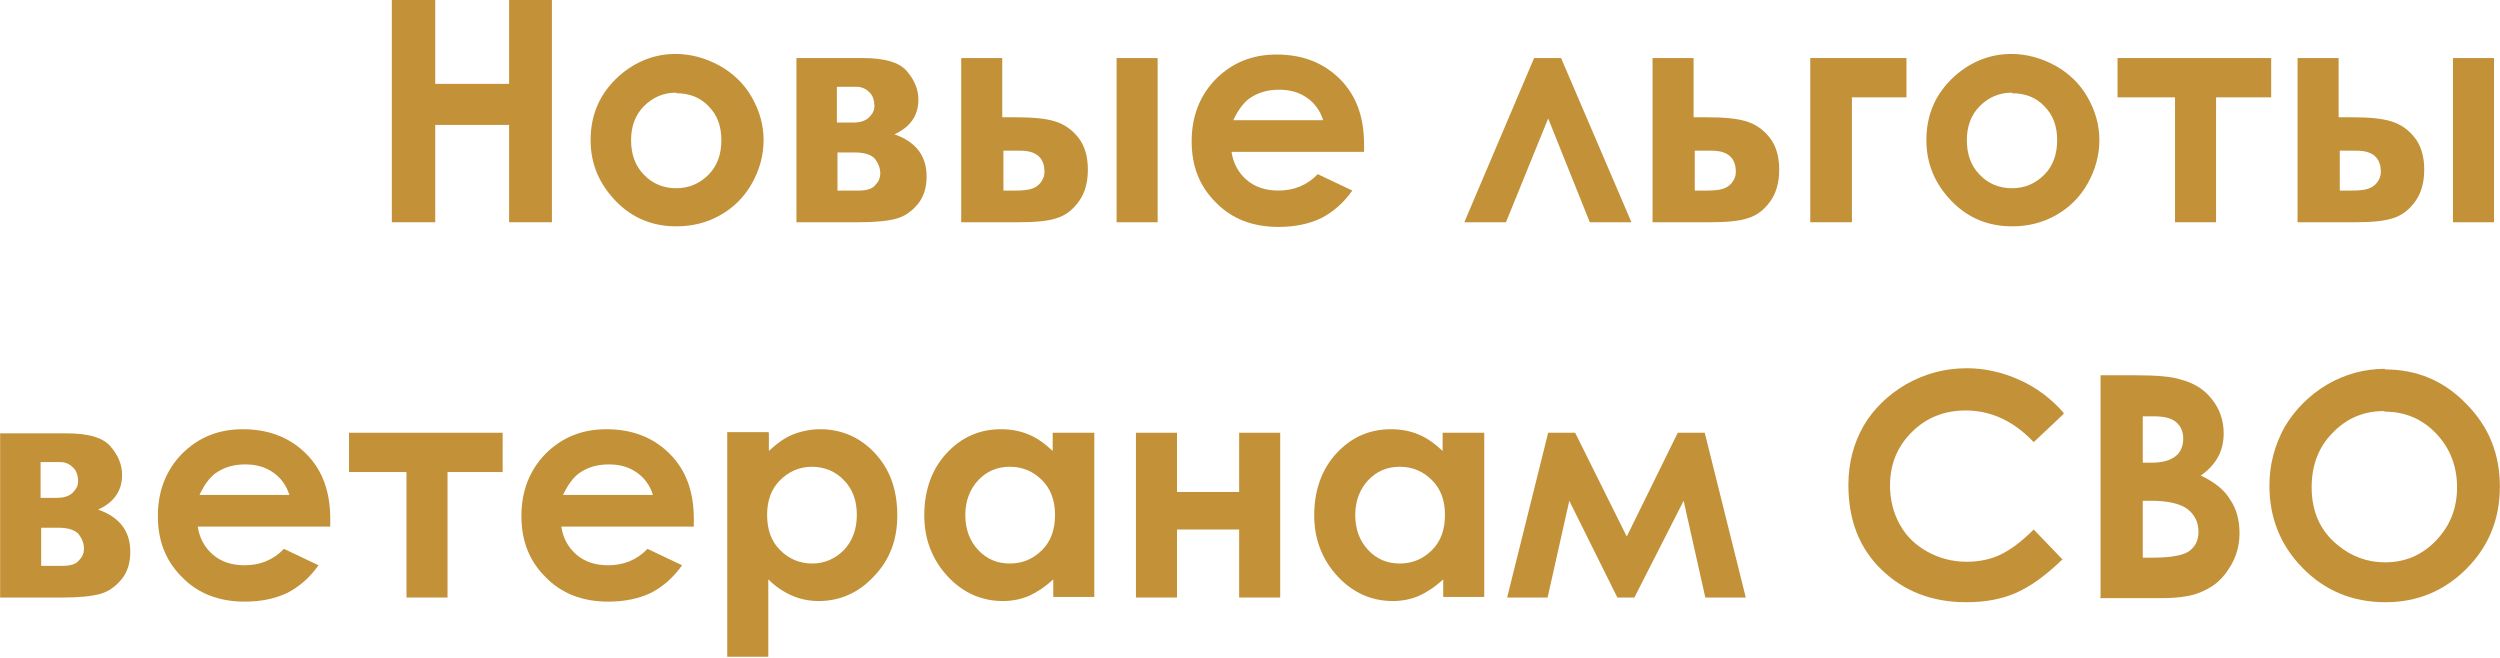
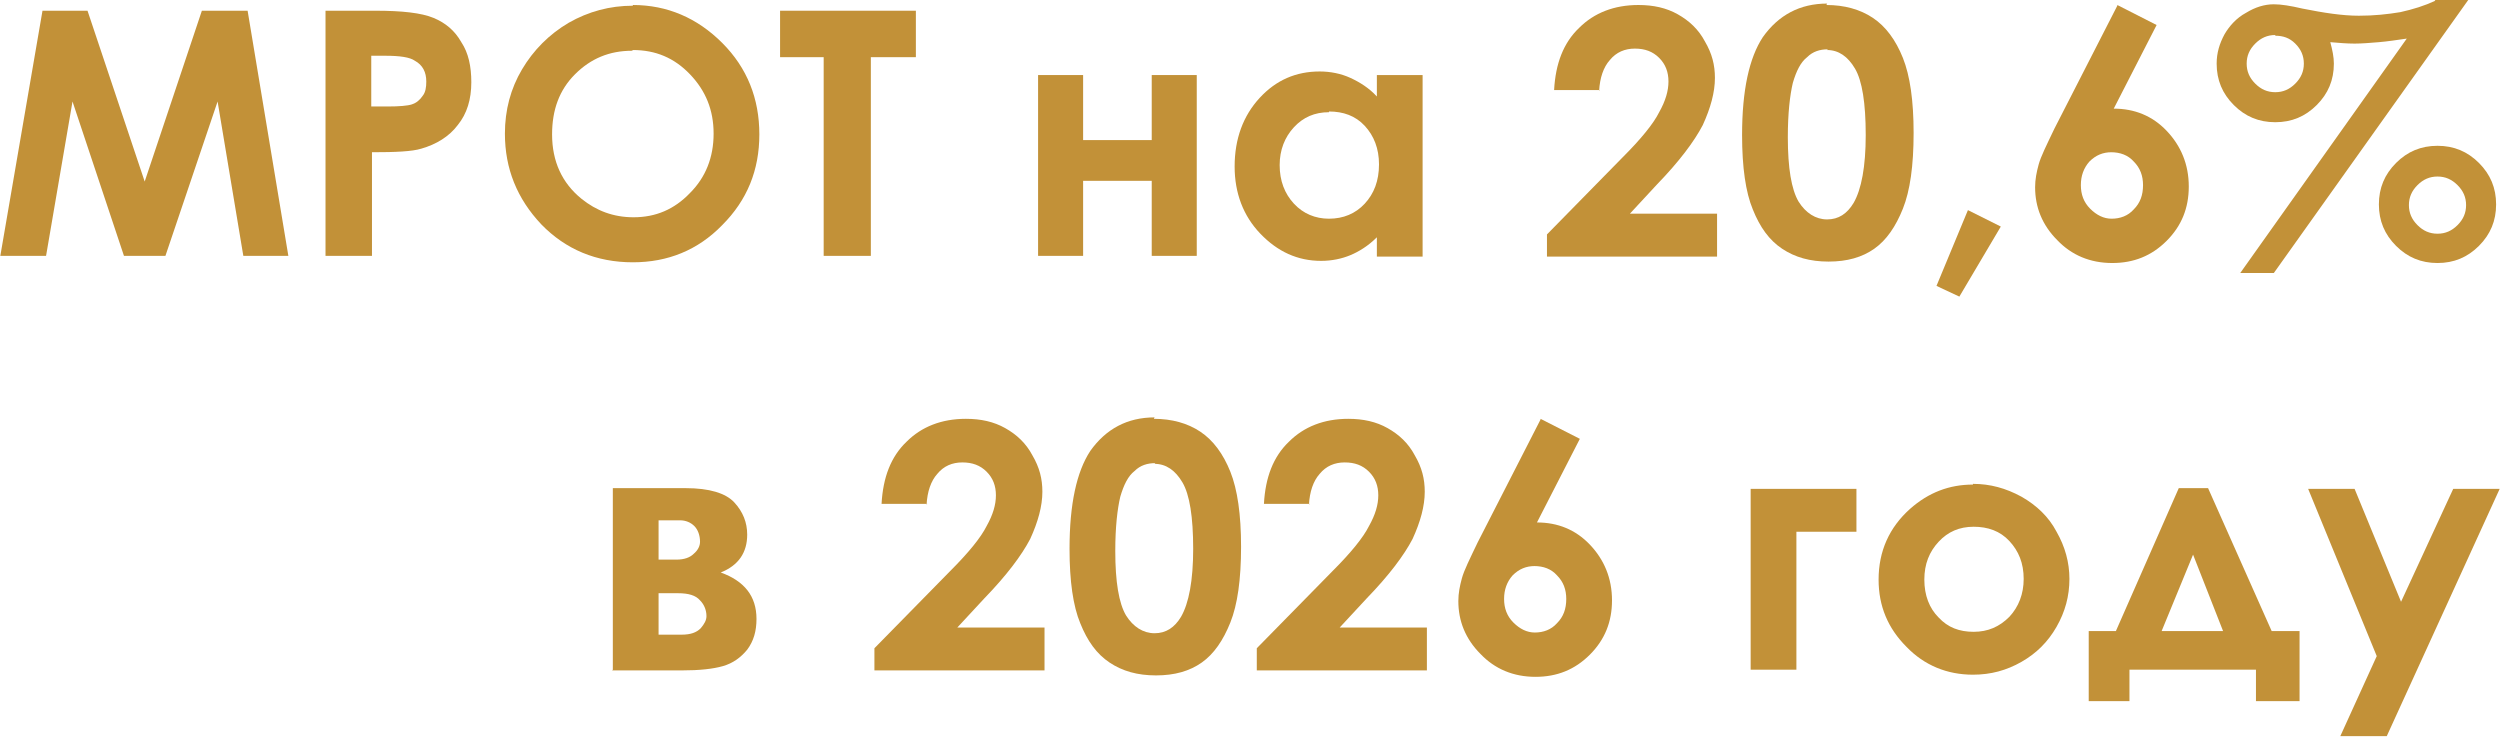
- <svg xmlns="http://www.w3.org/2000/svg" xml:space="preserve" width="57.003mm" height="14.988mm" version="1.1" style="shape-rendering:geometricPrecision; text-rendering:geometricPrecision; image-rendering:optimizeQuality; fill-rule:evenodd; clip-rule:evenodd" viewBox="0 0 42.63 11.21">
+ <svg xmlns="http://www.w3.org/2000/svg" xml:space="preserve" width="51.667mm" height="15.214mm" version="1.1" style="shape-rendering:geometricPrecision; text-rendering:geometricPrecision; image-rendering:optimizeQuality; fill-rule:evenodd; clip-rule:evenodd" viewBox="0 0 34.97 10.3">
  <defs>
    <style type="text/css">
   
    .fil0 {fill:#C29138;fill-rule:nonzero}
   
  </style>
  </defs>
  <g id="Слой_x0020_1">
-     <polygon class="fil0" points="6.68,0 7.42,0 7.42,1.43 8.68,1.43 8.68,0 9.41,0 9.41,3.79 8.68,3.79 8.68,2.13 7.42,2.13 7.42,3.79 6.68,3.79 " />
-     <path id="_1" class="fil0" d="M11.52 0.92c0.26,0 0.51,0.07 0.75,0.2 0.23,0.13 0.42,0.31 0.55,0.54 0.13,0.23 0.2,0.47 0.2,0.73 0,0.26 -0.07,0.51 -0.2,0.74 -0.13,0.23 -0.31,0.41 -0.54,0.54 -0.23,0.13 -0.48,0.19 -0.75,0.19 -0.4,0 -0.75,-0.14 -1.03,-0.43 -0.28,-0.29 -0.43,-0.63 -0.43,-1.04 0,-0.44 0.16,-0.8 0.48,-1.09 0.28,-0.25 0.61,-0.38 0.97,-0.38zm0.01 0.66c-0.22,0 -0.4,0.08 -0.55,0.23 -0.15,0.15 -0.22,0.35 -0.22,0.58 0,0.24 0.07,0.44 0.22,0.59 0.14,0.15 0.33,0.23 0.55,0.23 0.22,0 0.4,-0.08 0.55,-0.23 0.15,-0.15 0.22,-0.35 0.22,-0.59 0,-0.24 -0.07,-0.43 -0.22,-0.58 -0.14,-0.15 -0.33,-0.22 -0.55,-0.22z" />
-     <path id="_2" class="fil0" d="M13.58 3.79l0 -2.8 1.13 0c0.37,0 0.62,0.07 0.75,0.22 0.13,0.15 0.2,0.31 0.2,0.49 0,0.27 -0.14,0.47 -0.41,0.59 0.37,0.13 0.55,0.37 0.55,0.72 0,0.19 -0.05,0.35 -0.15,0.47 -0.1,0.12 -0.22,0.21 -0.37,0.25 -0.15,0.04 -0.36,0.06 -0.63,0.06l-1.08 0zm0.7 -1.7l0.27 0c0.12,0 0.21,-0.03 0.27,-0.09 0.06,-0.06 0.09,-0.12 0.09,-0.19 0,-0.1 -0.03,-0.19 -0.09,-0.24 -0.06,-0.06 -0.13,-0.09 -0.22,-0.09l-0.09 0 -0.24 0 0 0.61zm0 1.16l0.36 0c0.14,0 0.24,-0.03 0.29,-0.1 0.06,-0.06 0.08,-0.13 0.08,-0.19 0,-0.09 -0.03,-0.17 -0.09,-0.25 -0.06,-0.07 -0.18,-0.11 -0.34,-0.11l-0.3 0 0 0.64z" />
-     <path id="_3" class="fil0" d="M17.1 2l0.21 0c0.3,0 0.52,0.02 0.68,0.07 0.16,0.05 0.29,0.14 0.4,0.28 0.11,0.14 0.16,0.33 0.16,0.54 0,0.22 -0.05,0.4 -0.15,0.54 -0.1,0.14 -0.22,0.24 -0.38,0.29 -0.15,0.05 -0.36,0.07 -0.64,0.07l-0.99 0 0 -2.8 0.7 0 0 1.01zm0 1.25l0.21 0c0.13,0 0.22,-0.01 0.28,-0.03 0.06,-0.02 0.11,-0.05 0.15,-0.1 0.04,-0.05 0.07,-0.11 0.07,-0.19 0,-0.24 -0.14,-0.36 -0.41,-0.36l-0.29 0 0 0.68zm1.94 -2.26l0.7 0 0 2.8 -0.7 0 0 -2.8z" />
-     <path id="_4" class="fil0" d="M23.26 2.59l-2.26 0c0.03,0.2 0.12,0.36 0.26,0.48 0.14,0.12 0.32,0.18 0.54,0.18 0.26,0 0.49,-0.09 0.67,-0.28l0.59 0.28c-0.15,0.21 -0.32,0.36 -0.53,0.47 -0.21,0.1 -0.45,0.15 -0.73,0.15 -0.44,0 -0.8,-0.14 -1.07,-0.42 -0.28,-0.28 -0.41,-0.62 -0.41,-1.04 0,-0.43 0.14,-0.78 0.41,-1.06 0.28,-0.28 0.62,-0.42 1.04,-0.42 0.44,0 0.8,0.14 1.08,0.42 0.28,0.28 0.41,0.65 0.41,1.11l-0 0.13zm-0.7 -0.55c-0.05,-0.15 -0.14,-0.28 -0.27,-0.37 -0.14,-0.1 -0.3,-0.14 -0.48,-0.14 -0.2,0 -0.37,0.05 -0.52,0.16 -0.09,0.07 -0.18,0.19 -0.26,0.36l1.53 0z" />
-     <polygon id="_5" class="fil0" points="27.82,3.79 27.11,3.79 26.4,2.02 25.68,3.79 24.97,3.79 26.16,0.99 26.62,0.99 " />
-     <path id="_6" class="fil0" d="M28.89 2l0.21 0c0.3,0 0.52,0.02 0.68,0.07 0.16,0.05 0.29,0.14 0.4,0.28 0.11,0.14 0.16,0.33 0.16,0.54 0,0.22 -0.05,0.4 -0.15,0.54 -0.1,0.14 -0.22,0.24 -0.38,0.29 -0.15,0.05 -0.36,0.07 -0.64,0.07l-0.99 0 0 -2.8 0.7 0 0 1.01zm0 1.25l0.21 0c0.13,0 0.22,-0.01 0.28,-0.03 0.06,-0.02 0.11,-0.05 0.15,-0.1 0.04,-0.05 0.07,-0.11 0.07,-0.19 0,-0.24 -0.14,-0.36 -0.41,-0.36l-0.29 0 0 0.68z" />
-     <polygon id="_7" class="fil0" points="30.87,0.99 32.51,0.99 32.51,1.66 31.58,1.66 31.58,3.79 30.87,3.79 " />
-     <path id="_8" class="fil0" d="M34.3 0.92c0.26,0 0.51,0.07 0.75,0.2 0.23,0.13 0.42,0.31 0.55,0.54 0.13,0.23 0.2,0.47 0.2,0.73 0,0.26 -0.07,0.51 -0.2,0.74 -0.13,0.23 -0.31,0.41 -0.54,0.54 -0.23,0.13 -0.48,0.19 -0.75,0.19 -0.4,0 -0.75,-0.14 -1.03,-0.43 -0.28,-0.29 -0.43,-0.63 -0.43,-1.04 0,-0.44 0.16,-0.8 0.48,-1.09 0.28,-0.25 0.61,-0.38 0.97,-0.38zm0.01 0.66c-0.22,0 -0.4,0.08 -0.55,0.23 -0.15,0.15 -0.22,0.35 -0.22,0.58 0,0.24 0.07,0.44 0.22,0.59 0.14,0.15 0.33,0.23 0.55,0.23 0.22,0 0.4,-0.08 0.55,-0.23 0.15,-0.15 0.22,-0.35 0.22,-0.59 0,-0.24 -0.07,-0.43 -0.22,-0.58 -0.14,-0.15 -0.33,-0.22 -0.55,-0.22z" />
-     <polygon id="_9" class="fil0" points="36.11,0.99 38.73,0.99 38.73,1.66 37.79,1.66 37.79,3.79 37.09,3.79 37.09,1.66 36.11,1.66 " />
-     <path id="_10" class="fil0" d="M39.89 2l0.21 0c0.3,0 0.52,0.02 0.68,0.07 0.16,0.05 0.29,0.14 0.4,0.28 0.11,0.14 0.16,0.33 0.16,0.54 0,0.22 -0.05,0.4 -0.15,0.54 -0.1,0.14 -0.22,0.24 -0.38,0.29 -0.15,0.05 -0.36,0.07 -0.64,0.07l-0.99 0 0 -2.8 0.7 0 0 1.01zm0 1.25l0.21 0c0.13,0 0.22,-0.01 0.28,-0.03 0.06,-0.02 0.11,-0.05 0.15,-0.1 0.04,-0.05 0.07,-0.11 0.07,-0.19 0,-0.24 -0.14,-0.36 -0.41,-0.36l-0.29 0 0 0.68zm1.94 -2.26l0.7 0 0 2.8 -0.7 0 0 -2.8z" />
-     <path id="_11" class="fil0" d="M-0 10.19l0 -2.8 1.13 0c0.37,0 0.62,0.07 0.75,0.22 0.13,0.15 0.2,0.31 0.2,0.49 0,0.27 -0.14,0.47 -0.41,0.59 0.37,0.13 0.55,0.37 0.55,0.72 0,0.19 -0.05,0.35 -0.15,0.47 -0.1,0.12 -0.22,0.21 -0.37,0.25 -0.15,0.04 -0.36,0.06 -0.63,0.06l-1.08 0zm0.7 -1.7l0.27 0c0.12,0 0.21,-0.03 0.27,-0.09 0.06,-0.06 0.09,-0.12 0.09,-0.19 0,-0.1 -0.03,-0.19 -0.09,-0.24 -0.06,-0.06 -0.13,-0.09 -0.22,-0.09l-0.09 0 -0.24 0 0 0.61zm0 1.16l0.36 0c0.14,0 0.24,-0.03 0.29,-0.1 0.06,-0.06 0.08,-0.13 0.08,-0.19 0,-0.09 -0.03,-0.17 -0.09,-0.25 -0.06,-0.07 -0.18,-0.11 -0.34,-0.11l-0.3 0 0 0.64z" />
-     <path id="_12" class="fil0" d="M5.63 8.98l-2.26 0c0.03,0.2 0.12,0.36 0.26,0.48 0.14,0.12 0.32,0.18 0.54,0.18 0.26,0 0.49,-0.09 0.67,-0.28l0.59 0.28c-0.15,0.21 -0.32,0.36 -0.53,0.47 -0.21,0.1 -0.45,0.15 -0.73,0.15 -0.44,0 -0.8,-0.14 -1.07,-0.42 -0.28,-0.28 -0.41,-0.62 -0.41,-1.04 0,-0.43 0.14,-0.78 0.41,-1.06 0.28,-0.28 0.62,-0.42 1.04,-0.42 0.44,0 0.8,0.14 1.08,0.42 0.28,0.28 0.41,0.65 0.41,1.11l-0 0.13zm-0.7 -0.55c-0.05,-0.15 -0.14,-0.28 -0.27,-0.37 -0.14,-0.1 -0.3,-0.14 -0.48,-0.14 -0.2,0 -0.37,0.05 -0.52,0.16 -0.09,0.07 -0.18,0.19 -0.26,0.36l1.53 0z" />
-     <polygon id="_13" class="fil0" points="5.95,7.38 8.57,7.38 8.57,8.05 7.63,8.05 7.63,10.19 6.93,10.19 6.93,8.05 5.95,8.05 " />
-     <path id="_14" class="fil0" d="M11.83 8.98l-2.26 0c0.03,0.2 0.12,0.36 0.26,0.48 0.14,0.12 0.32,0.18 0.54,0.18 0.26,0 0.49,-0.09 0.67,-0.28l0.59 0.28c-0.15,0.21 -0.32,0.36 -0.53,0.47 -0.21,0.1 -0.45,0.15 -0.73,0.15 -0.44,0 -0.8,-0.14 -1.07,-0.42 -0.28,-0.28 -0.41,-0.62 -0.41,-1.04 0,-0.43 0.14,-0.78 0.41,-1.06 0.28,-0.28 0.62,-0.42 1.04,-0.42 0.44,0 0.8,0.14 1.08,0.42 0.28,0.28 0.41,0.65 0.41,1.11l-0 0.13zm-0.7 -0.55c-0.05,-0.15 -0.14,-0.28 -0.27,-0.37 -0.14,-0.1 -0.3,-0.14 -0.48,-0.14 -0.2,0 -0.37,0.05 -0.52,0.16 -0.09,0.07 -0.18,0.19 -0.26,0.36l1.53 0z" />
-     <path id="_15" class="fil0" d="M13.11 7.38l0 0.31c0.13,-0.12 0.26,-0.22 0.41,-0.28 0.15,-0.06 0.31,-0.09 0.47,-0.09 0.36,0 0.68,0.14 0.93,0.41 0.26,0.28 0.38,0.63 0.38,1.06 0,0.42 -0.13,0.76 -0.4,1.04 -0.26,0.28 -0.58,0.42 -0.94,0.42 -0.16,0 -0.31,-0.03 -0.45,-0.09 -0.14,-0.06 -0.28,-0.15 -0.41,-0.28l0 1.32 -0.7 0 0 -3.83 0.7 0zm0.74 0.58c-0.22,0 -0.4,0.08 -0.55,0.23 -0.15,0.15 -0.22,0.35 -0.22,0.59 0,0.25 0.07,0.45 0.22,0.6 0.15,0.15 0.33,0.23 0.55,0.23 0.21,0 0.39,-0.08 0.54,-0.23 0.15,-0.16 0.22,-0.36 0.22,-0.6 0,-0.24 -0.07,-0.44 -0.22,-0.59 -0.14,-0.15 -0.33,-0.23 -0.55,-0.23z" />
-     <path id="_16" class="fil0" d="M17.96 7.38l0.7 0 0 2.8 -0.7 0 0 -0.3c-0.14,0.13 -0.28,0.22 -0.41,0.28 -0.14,0.06 -0.29,0.09 -0.45,0.09 -0.36,0 -0.68,-0.14 -0.94,-0.42 -0.26,-0.28 -0.4,-0.63 -0.4,-1.04 0,-0.43 0.13,-0.79 0.38,-1.06 0.26,-0.28 0.57,-0.41 0.93,-0.41 0.17,0 0.33,0.03 0.47,0.09 0.15,0.06 0.28,0.16 0.41,0.28l0 -0.31zm-0.74 0.58c-0.22,0 -0.4,0.08 -0.54,0.23 -0.14,0.15 -0.22,0.35 -0.22,0.59 0,0.24 0.07,0.44 0.22,0.6 0.15,0.16 0.33,0.23 0.54,0.23 0.22,0 0.4,-0.08 0.55,-0.23 0.15,-0.15 0.22,-0.35 0.22,-0.6 0,-0.24 -0.07,-0.44 -0.22,-0.59 -0.15,-0.15 -0.33,-0.23 -0.55,-0.23z" />
-     <polygon id="_17" class="fil0" points="20.07,8.39 21.13,8.39 21.13,7.38 21.83,7.38 21.83,10.19 21.13,10.19 21.13,9.03 20.07,9.03 20.07,10.19 19.37,10.19 19.37,7.38 20.07,7.38 " />
-     <path id="_18" class="fil0" d="M24.61 7.38l0.7 0 0 2.8 -0.7 0 0 -0.3c-0.14,0.13 -0.28,0.22 -0.41,0.28 -0.14,0.06 -0.29,0.09 -0.45,0.09 -0.36,0 -0.68,-0.14 -0.94,-0.42 -0.26,-0.28 -0.4,-0.63 -0.4,-1.04 0,-0.43 0.13,-0.79 0.38,-1.06 0.26,-0.28 0.57,-0.41 0.93,-0.41 0.17,0 0.33,0.03 0.47,0.09 0.15,0.06 0.28,0.16 0.41,0.28l0 -0.31zm-0.74 0.58c-0.22,0 -0.4,0.08 -0.54,0.23 -0.14,0.15 -0.22,0.35 -0.22,0.59 0,0.24 0.07,0.44 0.22,0.6 0.15,0.16 0.33,0.23 0.54,0.23 0.22,0 0.4,-0.08 0.55,-0.23 0.15,-0.15 0.22,-0.35 0.22,-0.6 0,-0.24 -0.07,-0.44 -0.22,-0.59 -0.15,-0.15 -0.33,-0.23 -0.55,-0.23z" />
-     <polygon id="_19" class="fil0" points="27.74,9.15 28.61,7.38 29.07,7.38 29.77,10.19 29.08,10.19 28.71,8.54 27.87,10.19 27.58,10.19 26.76,8.54 26.39,10.19 25.7,10.19 26.4,7.38 26.86,7.38 " />
-     <path id="_20" class="fil0" d="M35.19 7.06l-0.51 0.48c-0.34,-0.36 -0.73,-0.54 -1.16,-0.54 -0.36,0 -0.67,0.12 -0.92,0.37 -0.25,0.25 -0.37,0.55 -0.37,0.91 0,0.25 0.06,0.48 0.17,0.67 0.11,0.2 0.27,0.35 0.47,0.46 0.2,0.11 0.42,0.17 0.67,0.17 0.21,0 0.4,-0.04 0.57,-0.12 0.17,-0.08 0.36,-0.22 0.57,-0.43l0.49 0.51c-0.28,0.27 -0.54,0.46 -0.79,0.57 -0.25,0.11 -0.53,0.16 -0.85,0.16 -0.59,0 -1.07,-0.19 -1.45,-0.56 -0.38,-0.37 -0.56,-0.85 -0.56,-1.44 0,-0.38 0.09,-0.71 0.26,-1.01 0.17,-0.29 0.42,-0.53 0.73,-0.71 0.32,-0.18 0.66,-0.27 1.03,-0.27 0.31,0 0.61,0.07 0.9,0.2 0.29,0.13 0.54,0.32 0.75,0.56z" />
-     <path id="_21" class="fil0" d="M35.82 10.19l0 -3.79 0.6 0c0.35,0 0.6,0.02 0.76,0.07 0.23,0.06 0.41,0.17 0.54,0.34 0.13,0.16 0.2,0.36 0.2,0.58 0,0.14 -0.03,0.28 -0.09,0.39 -0.06,0.12 -0.16,0.23 -0.3,0.33 0.23,0.11 0.4,0.24 0.5,0.41 0.11,0.16 0.16,0.35 0.16,0.58 0,0.21 -0.06,0.41 -0.17,0.58 -0.11,0.18 -0.25,0.31 -0.43,0.39 -0.17,0.09 -0.41,0.13 -0.72,0.13l-1.07 0zm0.72 -3.1l0 0.8 0.16 0c0.18,0 0.31,-0.04 0.4,-0.11 0.09,-0.07 0.13,-0.18 0.13,-0.3 0,-0.12 -0.04,-0.21 -0.12,-0.28 -0.08,-0.07 -0.21,-0.1 -0.38,-0.1l-0.19 0zm0 1.45l0 0.97 0.18 0c0.3,0 0.51,-0.04 0.61,-0.11 0.11,-0.08 0.16,-0.19 0.16,-0.33 0,-0.16 -0.06,-0.29 -0.19,-0.39 -0.12,-0.09 -0.33,-0.14 -0.62,-0.14l-0.15 0z" />
-     <path id="_22" class="fil0" d="M40.67 6.3c0.54,0 1,0.19 1.38,0.58 0.39,0.39 0.58,0.86 0.58,1.42 0,0.55 -0.19,1.02 -0.57,1.4 -0.38,0.38 -0.84,0.57 -1.38,0.57 -0.57,0 -1.04,-0.2 -1.42,-0.59 -0.38,-0.39 -0.56,-0.86 -0.56,-1.4 0,-0.36 0.09,-0.69 0.26,-1 0.18,-0.3 0.42,-0.54 0.72,-0.72 0.31,-0.18 0.64,-0.27 0.99,-0.27zm-0.01 0.71c-0.35,0 -0.64,0.12 -0.88,0.37 -0.24,0.24 -0.36,0.55 -0.36,0.93 0,0.42 0.15,0.75 0.45,0.99 0.23,0.19 0.5,0.29 0.8,0.29 0.34,0 0.63,-0.12 0.87,-0.37 0.24,-0.25 0.36,-0.55 0.36,-0.91 0,-0.36 -0.12,-0.67 -0.36,-0.92 -0.24,-0.25 -0.53,-0.37 -0.88,-0.37z" />
+     <polygon class="fil0" points="0.59,0.15 1.22,0.15 2.02,2.54 2.82,0.15 3.46,0.15 4.03,3.58 3.4,3.58 3.04,1.42 2.31,3.58 1.73,3.58 1.01,1.42 0.64,3.58 -0,3.58 " />
+     <path id="_1" class="fil0" d="M4.56 0.15l0.69 0c0.37,0 0.64,0.03 0.81,0.1 0.17,0.07 0.3,0.18 0.39,0.34 0.1,0.15 0.14,0.34 0.14,0.56 0,0.24 -0.06,0.44 -0.19,0.6 -0.12,0.16 -0.3,0.27 -0.51,0.33 -0.13,0.04 -0.36,0.05 -0.69,0.05l0 1.45 -0.65 0 0 -3.43zm0.65 1.34l0.21 0c0.16,0 0.28,-0.01 0.34,-0.03 0.06,-0.02 0.11,-0.06 0.15,-0.12 0.04,-0.05 0.05,-0.12 0.05,-0.2 0,-0.13 -0.05,-0.23 -0.16,-0.29 -0.07,-0.05 -0.21,-0.07 -0.42,-0.07l-0.19 0 0 0.71z" />
+     <path id="_2" class="fil0" d="M8.85 0.07c0.48,0 0.9,0.18 1.25,0.53 0.35,0.35 0.52,0.78 0.52,1.28 0,0.5 -0.17,0.92 -0.52,1.27 -0.34,0.35 -0.76,0.52 -1.25,0.52 -0.51,0 -0.94,-0.18 -1.28,-0.53 -0.34,-0.36 -0.51,-0.78 -0.51,-1.27 0,-0.33 0.08,-0.63 0.24,-0.9 0.16,-0.27 0.38,-0.49 0.65,-0.65 0.28,-0.16 0.58,-0.24 0.9,-0.24zm-0.01 0.64c-0.32,0 -0.58,0.11 -0.8,0.33 -0.22,0.22 -0.32,0.5 -0.32,0.84 0,0.38 0.14,0.68 0.41,0.9 0.21,0.17 0.45,0.26 0.73,0.26 0.31,0 0.57,-0.11 0.79,-0.34 0.22,-0.22 0.33,-0.5 0.33,-0.83 0,-0.33 -0.11,-0.6 -0.33,-0.83 -0.22,-0.23 -0.48,-0.34 -0.8,-0.34z" />
+     <polygon id="_3" class="fil0" points="10.91,0.15 12.81,0.15 12.81,0.8 12.18,0.8 12.18,3.58 11.52,3.58 11.52,0.8 10.91,0.8 " />
+     <polygon id="_4" class="fil0" points="15.15,1.96 16.11,1.96 16.11,1.05 16.74,1.05 16.74,3.58 16.11,3.58 16.11,2.53 15.15,2.53 15.15,3.58 14.52,3.58 14.52,1.05 15.15,1.05 " />
+     <path id="_5" class="fil0" d="M19.26 1.05l0.64 0 0 2.54 -0.64 0 0 -0.27c-0.12,0.12 -0.25,0.2 -0.37,0.25 -0.12,0.05 -0.26,0.08 -0.41,0.08 -0.33,0 -0.61,-0.13 -0.85,-0.38 -0.24,-0.25 -0.36,-0.57 -0.36,-0.94 0,-0.39 0.12,-0.71 0.35,-0.96 0.23,-0.25 0.51,-0.37 0.84,-0.37 0.15,0 0.3,0.03 0.43,0.09 0.13,0.06 0.26,0.14 0.37,0.26l0 -0.28zm-0.67 0.52c-0.2,0 -0.36,0.07 -0.49,0.21 -0.13,0.14 -0.2,0.32 -0.2,0.53 0,0.22 0.07,0.4 0.2,0.54 0.13,0.14 0.3,0.21 0.49,0.21 0.2,0 0.37,-0.07 0.5,-0.21 0.13,-0.14 0.2,-0.32 0.2,-0.55 0,-0.22 -0.07,-0.4 -0.2,-0.54 -0.13,-0.14 -0.3,-0.2 -0.5,-0.2z" />
+     <path id="_6" class="fil0" d="M22.38 1.26l-0.64 0c0.02,-0.37 0.13,-0.66 0.35,-0.87 0.21,-0.21 0.49,-0.32 0.83,-0.32 0.21,0 0.39,0.04 0.55,0.13 0.16,0.09 0.29,0.21 0.38,0.38 0.1,0.17 0.14,0.33 0.14,0.51 0,0.2 -0.06,0.42 -0.17,0.66 -0.12,0.23 -0.33,0.51 -0.64,0.83l-0.38 0.41 1.22 0 0 0.6 -2.38 0 0 -0.31 1.06 -1.08c0.26,-0.26 0.43,-0.47 0.51,-0.63 0.09,-0.16 0.13,-0.3 0.13,-0.43 0,-0.13 -0.04,-0.24 -0.13,-0.33 -0.09,-0.09 -0.2,-0.13 -0.34,-0.13 -0.14,0 -0.26,0.05 -0.35,0.16 -0.09,0.1 -0.14,0.25 -0.15,0.43z" />
+     <path id="_7" class="fil0" d="M25.55 0.07c0.25,0 0.47,0.06 0.65,0.18 0.18,0.12 0.32,0.31 0.42,0.56 0.1,0.25 0.15,0.6 0.15,1.05 0,0.46 -0.05,0.81 -0.15,1.06 -0.1,0.25 -0.23,0.44 -0.4,0.56 -0.17,0.12 -0.38,0.18 -0.64,0.18 -0.26,0 -0.47,-0.06 -0.65,-0.18 -0.18,-0.12 -0.31,-0.3 -0.41,-0.55 -0.1,-0.24 -0.15,-0.59 -0.15,-1.04 0,-0.63 0.1,-1.08 0.29,-1.37 0.22,-0.31 0.52,-0.47 0.9,-0.47zm0.02 0.62c-0.11,0 -0.21,0.03 -0.29,0.11 -0.09,0.07 -0.15,0.19 -0.2,0.36 -0.04,0.17 -0.07,0.42 -0.07,0.76 0,0.43 0.05,0.73 0.15,0.9 0.1,0.16 0.24,0.25 0.4,0.25 0.16,0 0.28,-0.08 0.37,-0.23 0.11,-0.19 0.17,-0.51 0.17,-0.95 0,-0.45 -0.05,-0.76 -0.15,-0.93 -0.1,-0.17 -0.23,-0.26 -0.39,-0.26z" />
+     <polygon id="_8" class="fil0" points="27.53,2.94 27.99,3.17 27.41,4.15 27.09,4 " />
+     <path id="_9" class="fil0" d="M29.62 0.07l0.55 0.28 -0.6 1.17c0.29,0 0.54,0.1 0.74,0.31 0.2,0.21 0.31,0.47 0.31,0.78 0,0.3 -0.1,0.55 -0.31,0.76 -0.21,0.21 -0.46,0.31 -0.76,0.31 -0.31,0 -0.57,-0.11 -0.77,-0.32 -0.21,-0.21 -0.31,-0.46 -0.31,-0.74 0,-0.11 0.02,-0.21 0.05,-0.32 0.03,-0.11 0.11,-0.27 0.22,-0.5l0.88 -1.72zm-0.08 2.06c-0.12,0 -0.22,0.04 -0.31,0.13 -0.08,0.09 -0.12,0.2 -0.12,0.33 0,0.13 0.04,0.24 0.13,0.33 0.09,0.09 0.19,0.14 0.3,0.14 0.12,0 0.23,-0.04 0.31,-0.13 0.09,-0.09 0.13,-0.2 0.13,-0.34 0,-0.13 -0.04,-0.24 -0.13,-0.33 -0.08,-0.09 -0.19,-0.13 -0.32,-0.13z" />
+     <path id="_10" class="fil0" d="M34.06 0l0.47 0 -2.72 3.82 -0.47 0 2.33 -3.28c-0.14,0.02 -0.27,0.04 -0.39,0.05 -0.12,0.01 -0.24,0.02 -0.34,0.02 -0.11,0 -0.22,-0.01 -0.34,-0.02 0.03,0.11 0.05,0.21 0.05,0.3 0,0.23 -0.08,0.42 -0.24,0.58 -0.16,0.16 -0.35,0.24 -0.58,0.24 -0.23,0 -0.42,-0.08 -0.58,-0.24 -0.16,-0.16 -0.24,-0.35 -0.24,-0.58 0,-0.15 0.04,-0.28 0.11,-0.41 0.07,-0.12 0.17,-0.23 0.3,-0.3 0.13,-0.08 0.26,-0.12 0.39,-0.12 0.1,0 0.23,0.02 0.4,0.06 0.3,0.06 0.56,0.1 0.79,0.1 0.21,0 0.4,-0.02 0.58,-0.05 0.18,-0.04 0.34,-0.09 0.49,-0.16zm-2.23 0.49c-0.11,0 -0.2,0.04 -0.28,0.12 -0.08,0.08 -0.12,0.17 -0.12,0.28 0,0.11 0.04,0.2 0.12,0.28 0.08,0.08 0.17,0.12 0.28,0.12 0.11,0 0.2,-0.04 0.28,-0.12 0.08,-0.08 0.12,-0.17 0.12,-0.28 0,-0.11 -0.04,-0.2 -0.12,-0.28 -0.08,-0.08 -0.17,-0.11 -0.28,-0.11zm2.27 1.55c0.23,0 0.42,0.08 0.58,0.24 0.16,0.16 0.24,0.35 0.24,0.58 0,0.23 -0.08,0.42 -0.24,0.58 -0.16,0.16 -0.35,0.24 -0.58,0.24 -0.23,0 -0.42,-0.08 -0.58,-0.24 -0.16,-0.16 -0.24,-0.35 -0.24,-0.58 0,-0.23 0.08,-0.42 0.24,-0.58 0.16,-0.16 0.35,-0.24 0.58,-0.24zm0 0.43c-0.11,0 -0.2,0.04 -0.28,0.12 -0.08,0.08 -0.12,0.17 -0.12,0.28 0,0.11 0.04,0.2 0.12,0.28 0.08,0.08 0.17,0.12 0.28,0.12 0.11,0 0.2,-0.04 0.28,-0.12 0.08,-0.08 0.12,-0.17 0.12,-0.28 0,-0.11 -0.04,-0.2 -0.12,-0.28 -0.08,-0.08 -0.17,-0.12 -0.28,-0.12z" />
+     <path id="_11" class="fil0" d="M8.57 9.37l0 -2.54 1.02 0c0.33,0 0.56,0.07 0.68,0.2 0.12,0.13 0.18,0.28 0.18,0.45 0,0.25 -0.12,0.43 -0.37,0.53 0.33,0.12 0.5,0.33 0.5,0.65 0,0.17 -0.04,0.31 -0.13,0.43 -0.09,0.11 -0.2,0.19 -0.34,0.23 -0.14,0.04 -0.33,0.06 -0.57,0.06l-0.98 0zm0.64 -1.54l0.25 0c0.11,0 0.19,-0.03 0.24,-0.08 0.06,-0.05 0.09,-0.11 0.09,-0.17 0,-0.09 -0.03,-0.17 -0.08,-0.22 -0.05,-0.05 -0.12,-0.08 -0.2,-0.08l-0.08 0 -0.22 0 0 0.55zm0 1.05l0.32 0c0.13,0 0.21,-0.03 0.27,-0.09 0.05,-0.06 0.08,-0.11 0.08,-0.17 0,-0.08 -0.03,-0.16 -0.09,-0.22 -0.06,-0.07 -0.16,-0.1 -0.31,-0.1l-0.27 0 0 0.58z" />
+     <path id="_12" class="fil0" d="M12.97 7.05l-0.64 0c0.02,-0.37 0.13,-0.66 0.35,-0.87 0.21,-0.21 0.49,-0.32 0.83,-0.32 0.21,0 0.39,0.04 0.55,0.13 0.16,0.09 0.29,0.21 0.38,0.38 0.1,0.17 0.14,0.33 0.14,0.51 0,0.2 -0.06,0.42 -0.17,0.66 -0.12,0.23 -0.33,0.51 -0.64,0.83l-0.38 0.41 1.22 0 0 0.6 -2.38 0 0 -0.31 1.06 -1.08c0.26,-0.26 0.43,-0.47 0.51,-0.63 0.09,-0.16 0.13,-0.3 0.13,-0.43 0,-0.13 -0.04,-0.24 -0.13,-0.33 -0.09,-0.09 -0.2,-0.13 -0.34,-0.13 -0.14,0 -0.26,0.05 -0.35,0.16 -0.09,0.1 -0.14,0.25 -0.15,0.43z" />
+     <path id="_13" class="fil0" d="M16.14 5.86c0.25,0 0.47,0.06 0.65,0.18 0.18,0.12 0.32,0.31 0.42,0.56 0.1,0.25 0.15,0.6 0.15,1.05 0,0.46 -0.05,0.81 -0.15,1.06 -0.1,0.25 -0.23,0.44 -0.4,0.56 -0.17,0.12 -0.38,0.18 -0.64,0.18 -0.26,0 -0.47,-0.06 -0.65,-0.18 -0.18,-0.12 -0.31,-0.3 -0.41,-0.55 -0.1,-0.24 -0.15,-0.59 -0.15,-1.04 0,-0.63 0.1,-1.08 0.29,-1.37 0.22,-0.31 0.52,-0.47 0.9,-0.47zm0.02 0.62c-0.11,0 -0.21,0.03 -0.29,0.11 -0.09,0.07 -0.15,0.19 -0.2,0.36 -0.04,0.17 -0.07,0.42 -0.07,0.76 0,0.43 0.05,0.73 0.15,0.9 0.1,0.16 0.24,0.25 0.4,0.25 0.16,0 0.28,-0.08 0.37,-0.23 0.11,-0.19 0.17,-0.51 0.17,-0.95 0,-0.45 -0.05,-0.76 -0.15,-0.93 -0.1,-0.17 -0.23,-0.26 -0.39,-0.26z" />
+     <path id="_14" class="fil0" d="M18.32 7.05l-0.64 0c0.02,-0.37 0.13,-0.66 0.35,-0.87 0.21,-0.21 0.49,-0.32 0.83,-0.32 0.21,0 0.39,0.04 0.55,0.13 0.16,0.09 0.29,0.21 0.38,0.38 0.1,0.17 0.14,0.33 0.14,0.51 0,0.2 -0.06,0.42 -0.17,0.66 -0.12,0.23 -0.33,0.51 -0.64,0.83l-0.38 0.41 1.22 0 0 0.6 -2.38 0 0 -0.31 1.06 -1.08c0.26,-0.26 0.43,-0.47 0.51,-0.63 0.09,-0.16 0.13,-0.3 0.13,-0.43 0,-0.13 -0.04,-0.24 -0.13,-0.33 -0.09,-0.09 -0.2,-0.13 -0.34,-0.13 -0.14,0 -0.26,0.05 -0.35,0.16 -0.09,0.1 -0.14,0.25 -0.15,0.43z" />
+     <path id="_15" class="fil0" d="M21.55 5.86l0.55 0.28 -0.6 1.17c0.29,0 0.54,0.1 0.74,0.31 0.2,0.21 0.31,0.47 0.31,0.78 0,0.3 -0.1,0.55 -0.31,0.76 -0.21,0.21 -0.46,0.31 -0.76,0.31 -0.31,0 -0.57,-0.11 -0.77,-0.32 -0.21,-0.21 -0.31,-0.46 -0.31,-0.74 0,-0.11 0.02,-0.21 0.05,-0.32 0.03,-0.11 0.11,-0.27 0.22,-0.5l0.88 -1.72zm-0.08 2.06c-0.12,0 -0.22,0.04 -0.31,0.13 -0.08,0.09 -0.12,0.2 -0.12,0.33 0,0.13 0.04,0.24 0.13,0.33 0.09,0.09 0.19,0.14 0.3,0.14 0.12,0 0.23,-0.04 0.31,-0.13 0.09,-0.09 0.13,-0.2 0.13,-0.34 0,-0.13 -0.04,-0.24 -0.13,-0.33 -0.08,-0.09 -0.19,-0.13 -0.32,-0.13z" />
+     <polygon id="_16" class="fil0" points="24.49,6.84 25.97,6.84 25.97,7.44 25.13,7.44 25.13,9.37 24.49,9.37 " />
+     <path id="_17" class="fil0" d="M27.6 6.77c0.24,0 0.46,0.06 0.68,0.18 0.21,0.12 0.38,0.28 0.49,0.49 0.12,0.21 0.18,0.43 0.18,0.66 0,0.24 -0.06,0.46 -0.18,0.67 -0.12,0.21 -0.28,0.37 -0.49,0.49 -0.21,0.12 -0.43,0.18 -0.68,0.18 -0.36,0 -0.68,-0.13 -0.93,-0.39 -0.26,-0.26 -0.39,-0.57 -0.39,-0.94 0,-0.4 0.15,-0.73 0.44,-0.99 0.26,-0.23 0.55,-0.34 0.88,-0.34zm0.01 0.6c-0.2,0 -0.36,0.07 -0.49,0.21 -0.13,0.14 -0.2,0.31 -0.2,0.53 0,0.22 0.07,0.4 0.2,0.53 0.13,0.14 0.29,0.2 0.49,0.2 0.2,0 0.36,-0.07 0.5,-0.21 0.13,-0.14 0.2,-0.32 0.2,-0.53 0,-0.22 -0.07,-0.39 -0.2,-0.53 -0.13,-0.14 -0.3,-0.2 -0.5,-0.2z" />
+     <path id="_18" class="fil0" d="M29.79 9.37l0 0.44 -0.57 0 0 -0.98 0.38 0 0.88 -2 0.41 0 0.89 2 0.39 0 0 0.98 -0.61 0 0 -0.44 -1.77 0zm1.31 -0.54l-0.42 -1.07 -0.44 1.07 0.85 0z" />
+     <polygon id="_19" class="fil0" points="32.29,6.84 32.94,6.84 33.59,8.42 34.32,6.84 34.97,6.84 33.39,10.3 32.74,10.3 33.25,9.18 " />
  </g>
</svg>
